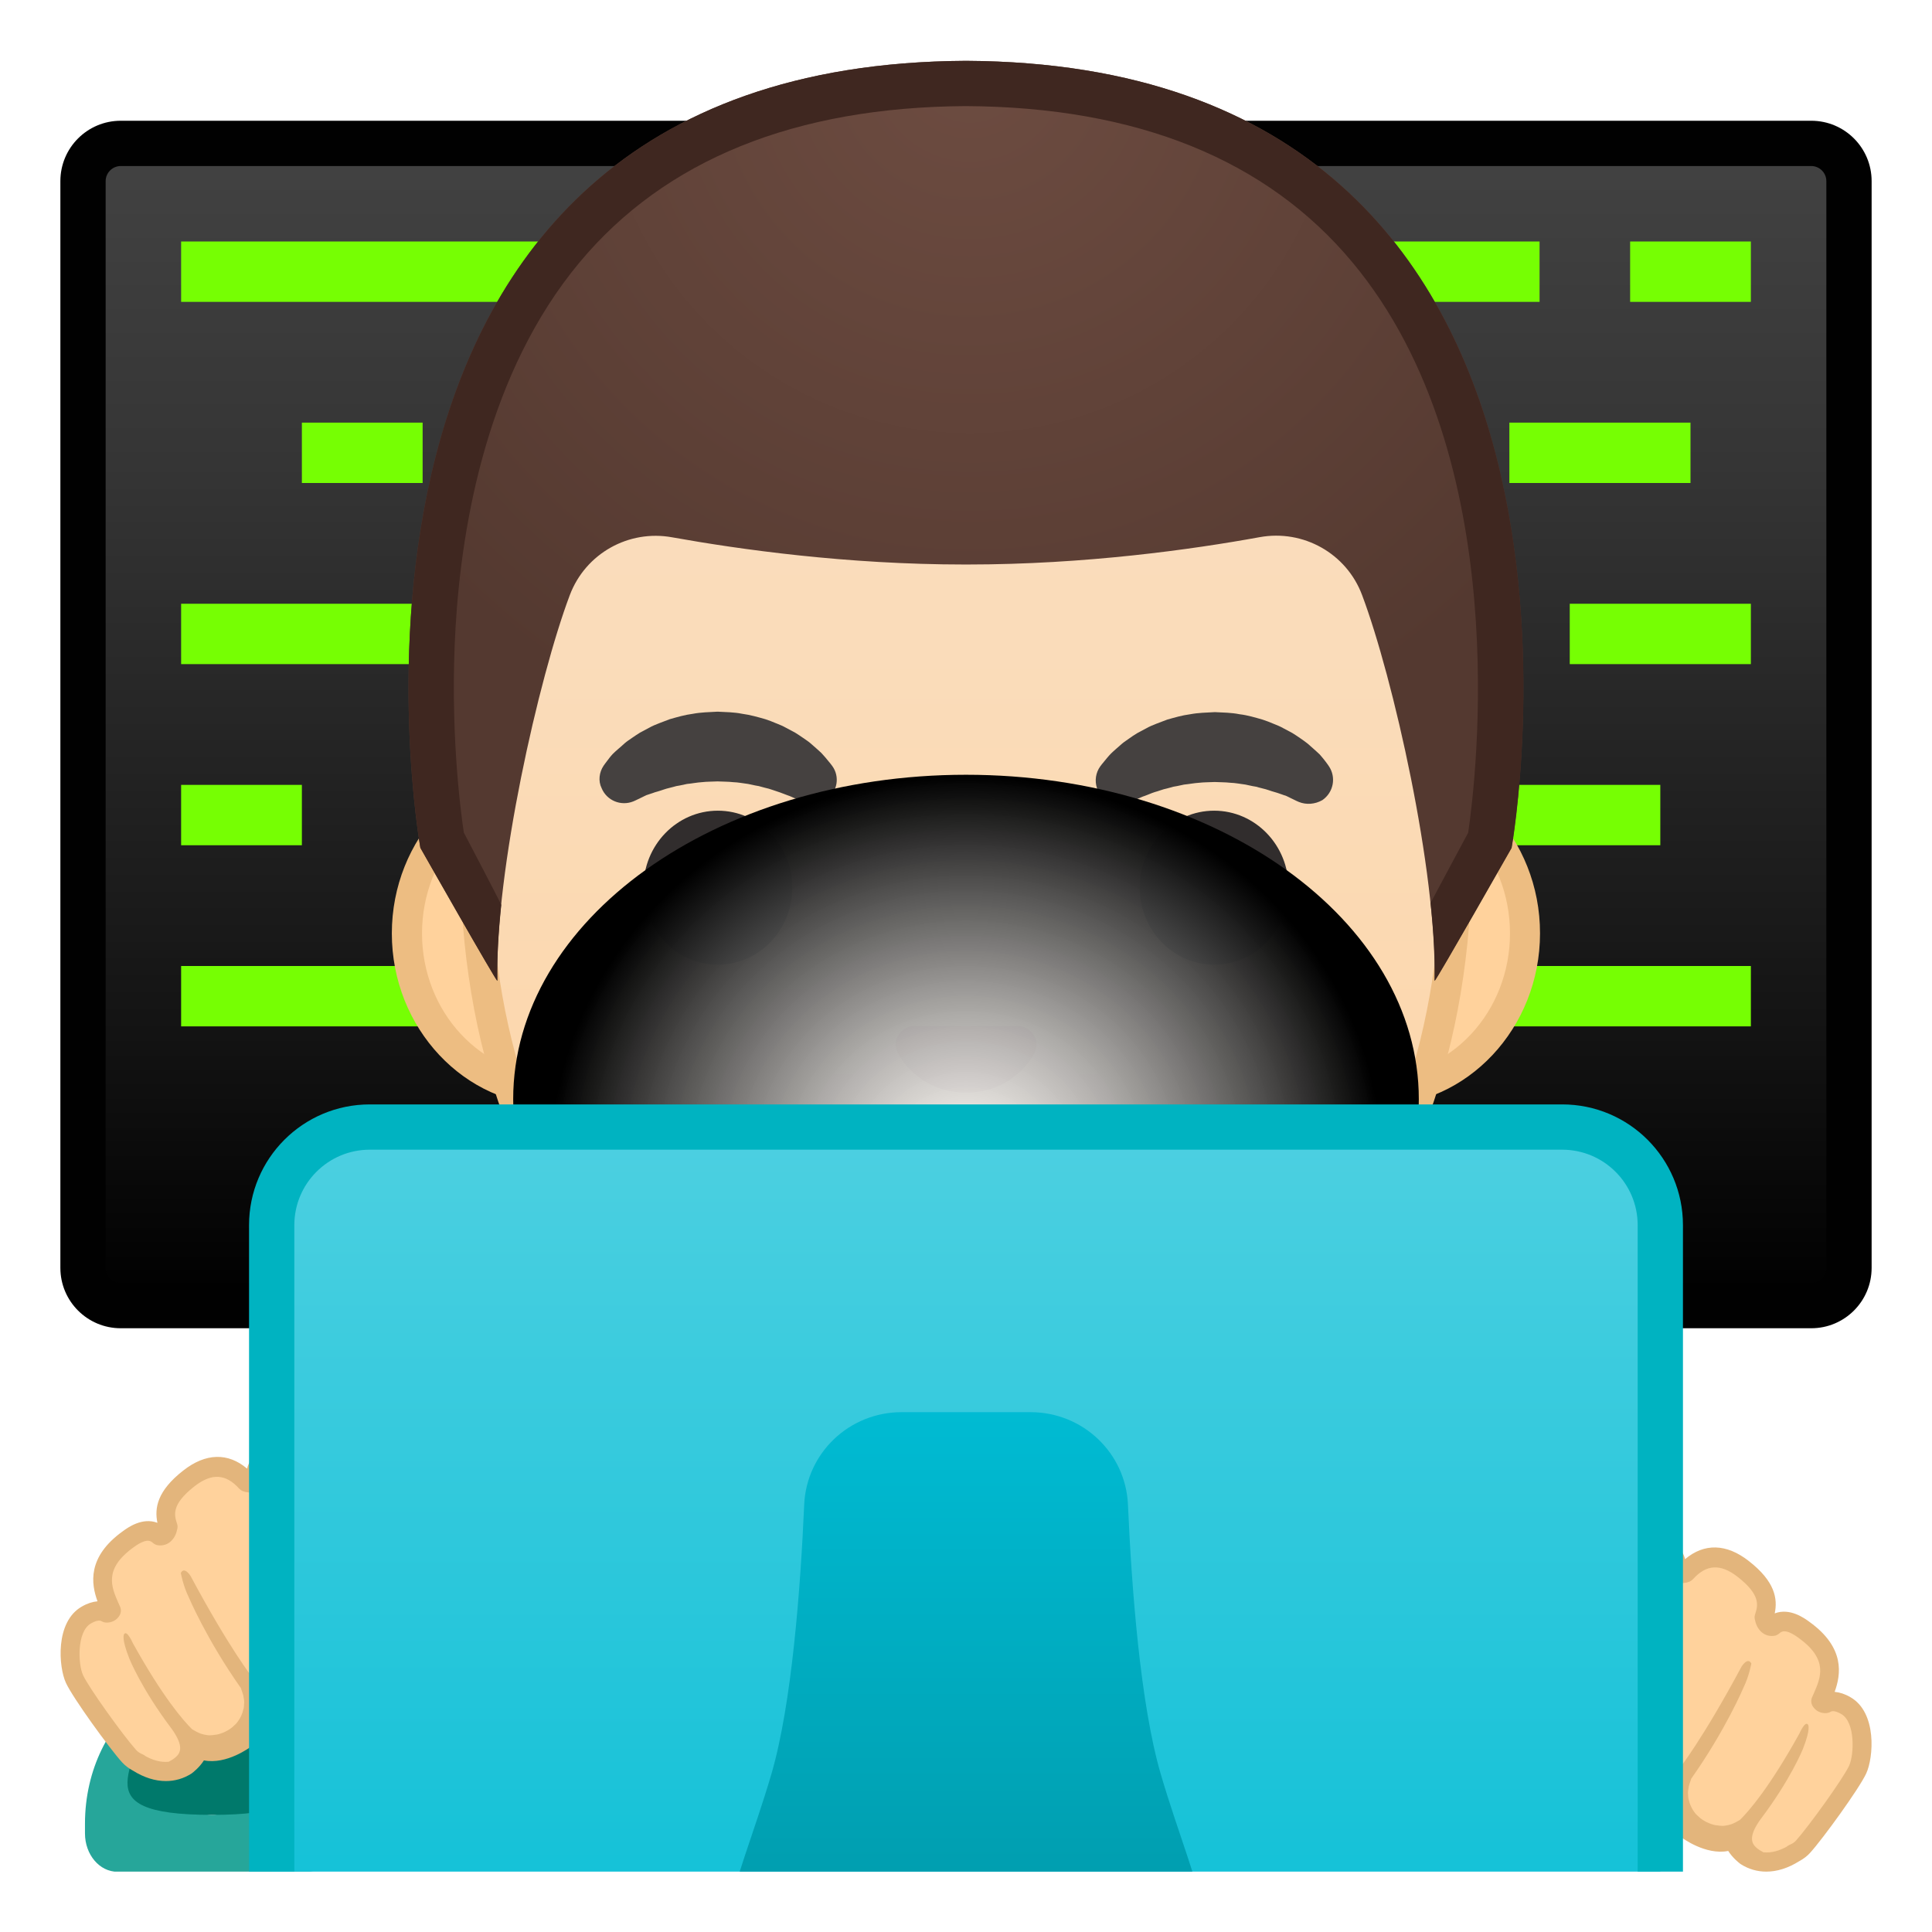
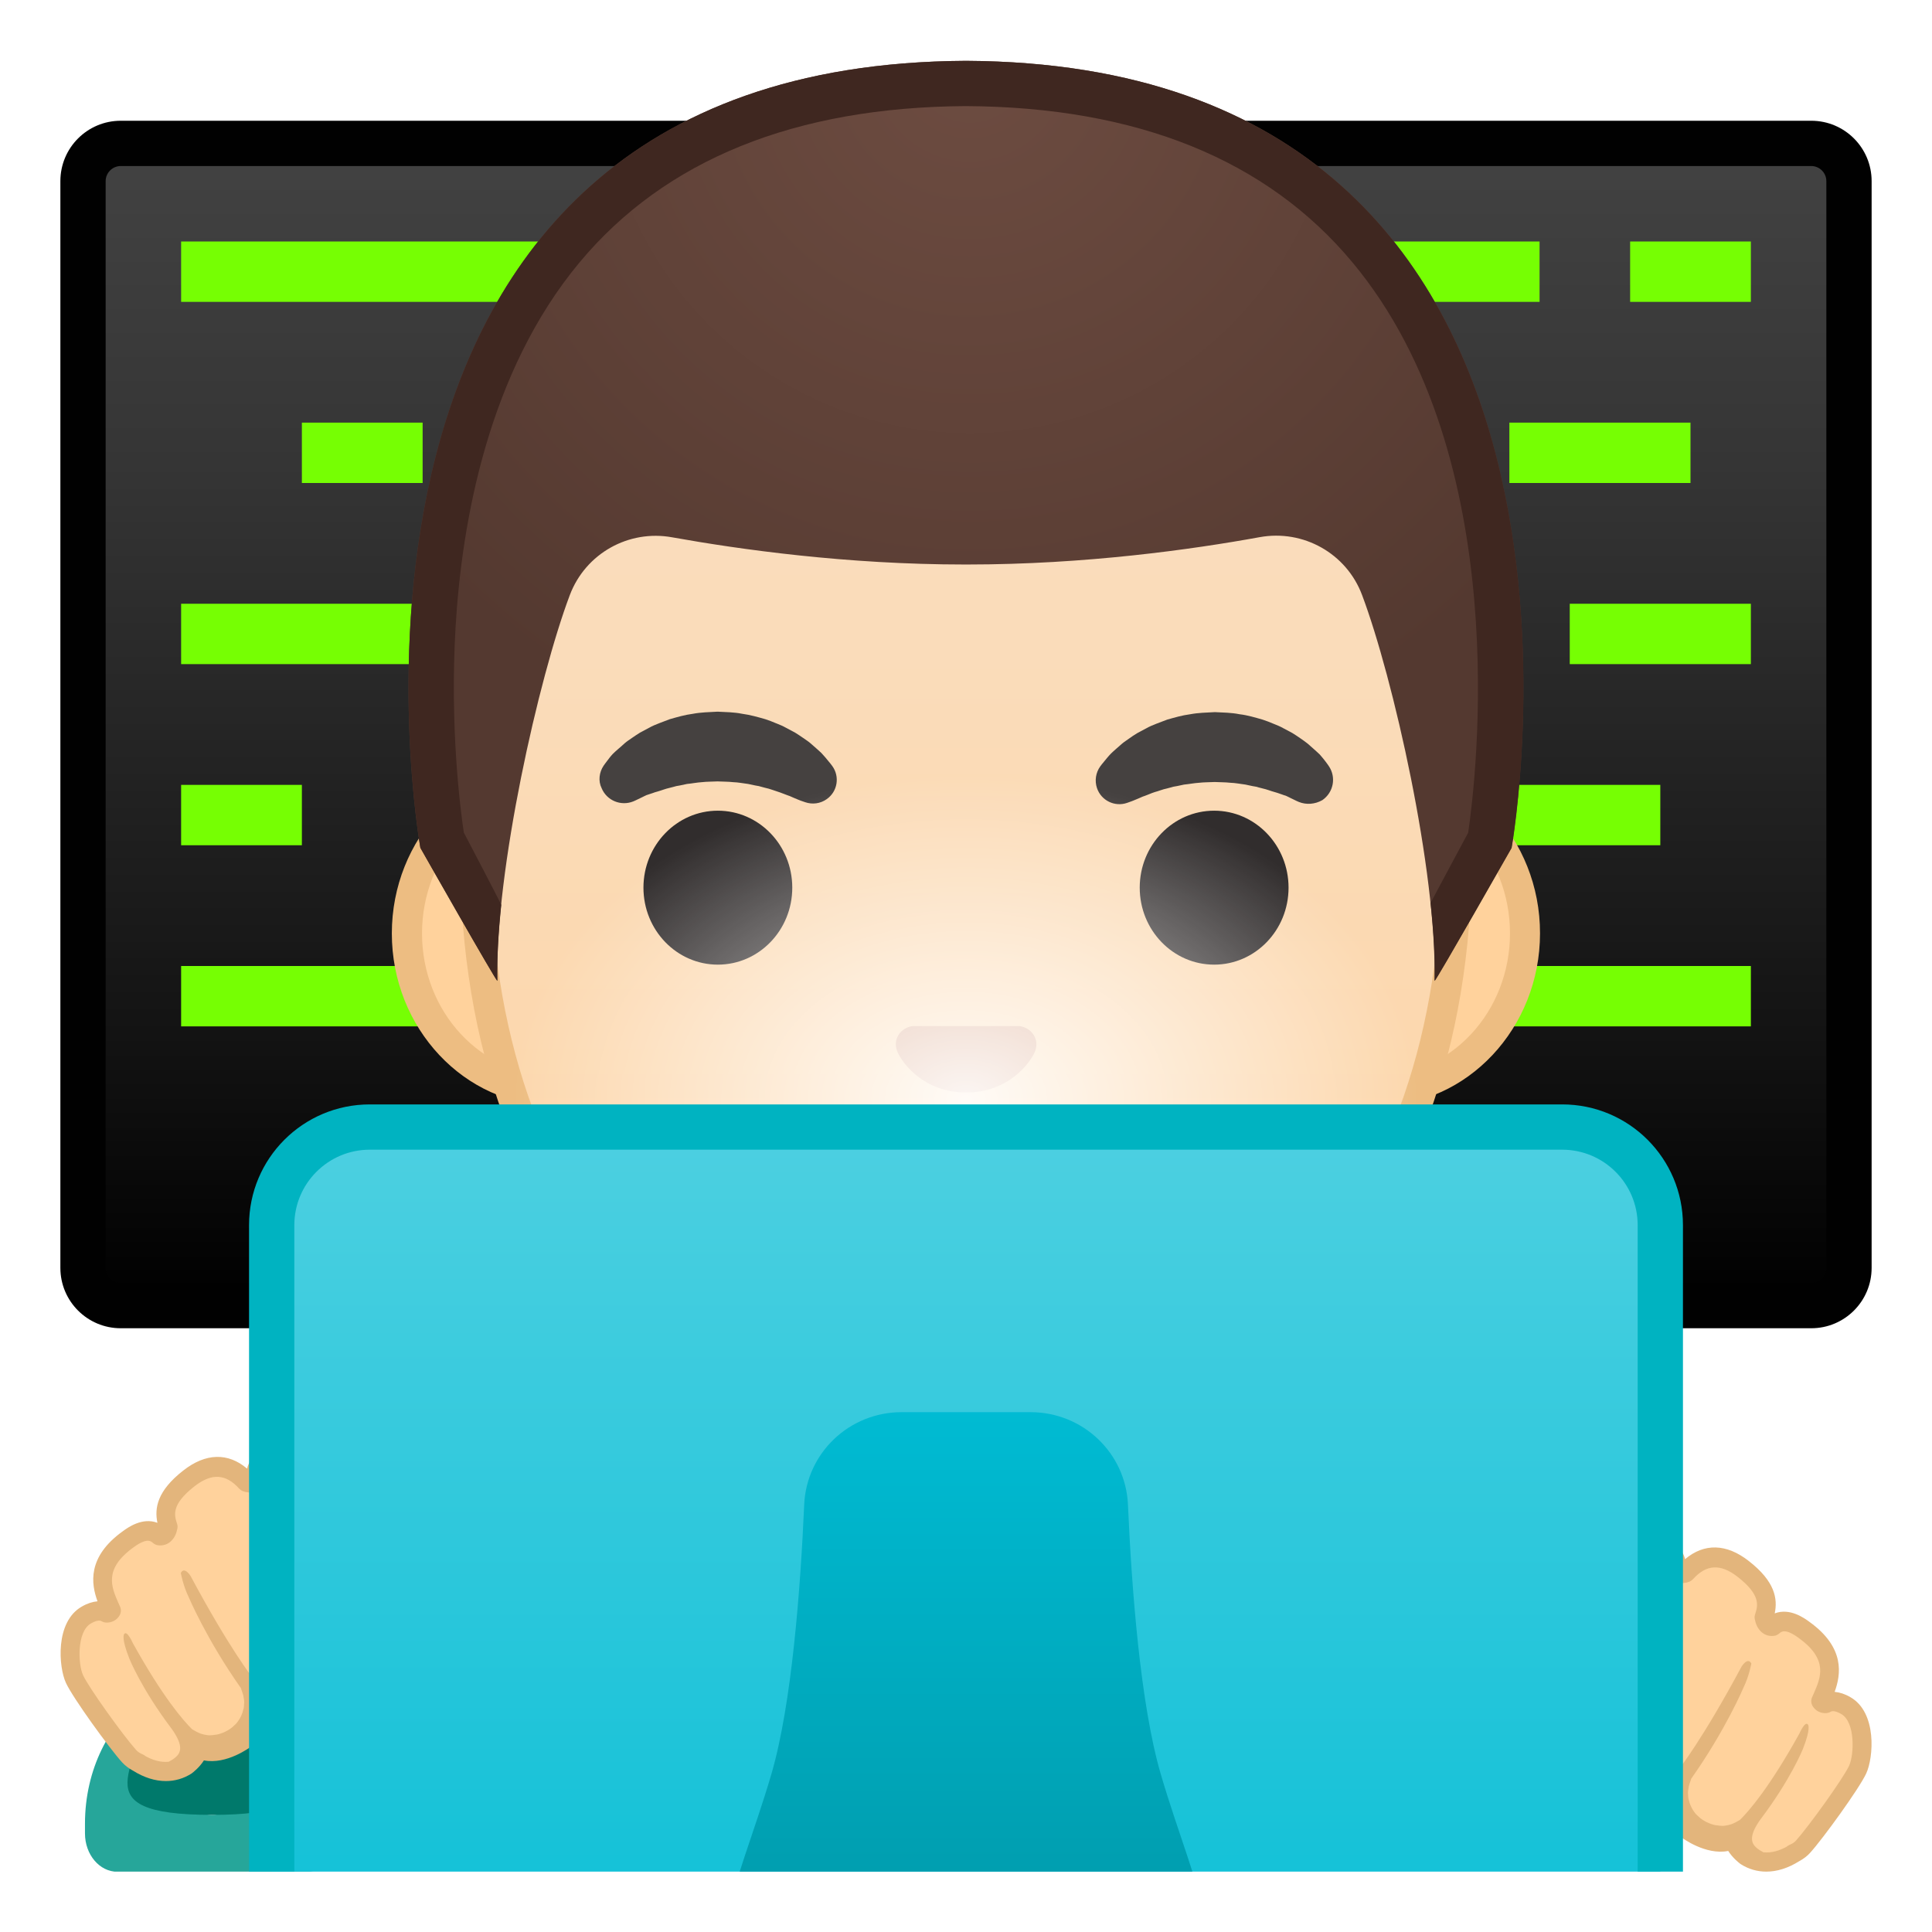
<svg xmlns="http://www.w3.org/2000/svg" xmlns:xlink="http://www.w3.org/1999/xlink" width="128" height="128" style="enable-background:new 0 0 128 128;">
  <g>
    <defs>
      <rect id="SVGID_1_" height="120" width="120" x="4" y="4" />
    </defs>
    <clipPath id="SVGID_2_">
      <use style="overflow:visible;" xlink:href="#SVGID_1_" />
    </clipPath>
    <g style="clip-path:url(#SVGID_2_);">
      <g>
        <linearGradient id="SVGID_3_" gradientUnits="userSpaceOnUse" x1="64" x2="64" y1="9.991" y2="86.57">
          <stop offset="3.247793e-03" style="stop-color:#424242" />
          <stop offset="0.271" style="stop-color:#353535" />
          <stop offset="0.764" style="stop-color:#131313" />
          <stop offset="1" style="stop-color:#000000" />
        </linearGradient>
        <path d="M8,86.5c-1.38,0-2.5-1.12-2.5-2.5V12c0-1.38,1.12-2.5,2.5-2.5h112 c1.38,0,2.5,1.12,2.5,2.5v72c0,1.38-1.12,2.5-2.5,2.5H8z" style="fill:url(#SVGID_3_);" />
        <path d="M120,11c0.55,0,1,0.45,1,1v72c0,0.55-0.45,1-1,1H8c-0.55,0-1-0.45-1-1V12c0-0.55,0.45-1,1-1H120 M120,8H8 c-2.21,0-4,1.79-4,4v72c0,2.21,1.79,4,4,4h112c2.21,0,4-1.79,4-4V12C124,9.79,122.21,8,120,8L120,8z" fill="#010101" />
      </g>
      <g>
        <rect height="4" style="fill:#76FF03;" width="24" x="12" y="16" />
        <rect height="4" style="fill:#76FF03;" width="16" x="86" y="16" />
        <rect height="4" style="fill:#76FF03;" width="8" x="108" y="16" />
        <rect height="4" style="fill:#76FF03;" width="8" x="20" y="28" />
        <rect height="4" style="fill:#76FF03;" width="16" x="12" y="40" />
        <rect height="4" style="fill:#76FF03;" width="8" x="12" y="52" />
        <rect height="4" style="fill:#76FF03;" width="12" x="98" y="52" />
        <rect height="4" style="fill:#76FF03;" width="12" x="104" y="40" />
        <rect height="4" style="fill:#76FF03;" width="16" x="12" y="64" />
        <rect height="4" style="fill:#76FF03;" width="20" x="96" y="64" />
        <rect height="4" style="fill:#76FF03;" width="12" x="100" y="28" />
      </g>
    </g>
    <g style="clip-path:url(#SVGID_2_);">
      <g>
        <path d="M36.67,72.26c-5.36,0-9.71-4.67-9.71-10.41s4.36-10.41,9.71-10.41h54.65 c5.36,0,9.71,4.67,9.71,10.41s-4.36,10.41-9.71,10.41H36.67z" style="fill:#FFD29C;" />
        <path d="M91.33,52.43c4.8,0,8.71,4.22,8.71,9.41s-3.91,9.41-8.71,9.41h-7.37H44.04h-7.37 c-4.8,0-8.71-4.22-8.71-9.41s3.91-9.41,8.71-9.41h7.37h39.91H91.33 M91.33,50.43h-7.37H44.04h-7.37 c-5.89,0-10.71,5.14-10.71,11.41c0,6.28,4.82,11.41,10.71,11.41h7.37h39.91h7.37c5.89,0,10.71-5.14,10.71-11.41 C102.04,55.57,97.22,50.43,91.33,50.43L91.33,50.43z" style="fill:#EDBD82;" />
      </g>
      <g>
        <linearGradient id="SVGID_4_" gradientUnits="userSpaceOnUse" x1="64" x2="64" y1="94.591" y2="12.825">
          <stop offset="0" style="stop-color:#FFD29C" />
          <stop offset="0.024" style="stop-color:#FFD39E" />
          <stop offset="0.316" style="stop-color:#FCD8AF" />
          <stop offset="0.629" style="stop-color:#FADCBA" />
          <stop offset="1" style="stop-color:#F9DDBD" />
        </linearGradient>
        <path d="M64,95.27c-15.66,0-32.52-12.14-32.52-38.81c0-12.38,3.56-23.79,10.02-32.13 c6.04-7.8,14.25-12.27,22.5-12.27s16.45,4.47,22.5,12.27c6.46,8.34,10.02,19.75,10.02,32.13c0,12.09-3.51,22.19-10.14,29.21 C80.52,91.86,72.57,95.27,64,95.27z" style="fill:url(#SVGID_4_);" />
        <path d="M64,13.07L64,13.07c7.94,0,15.85,4.33,21.71,11.88c6.33,8.16,9.81,19.35,9.81,31.52 c0,11.83-3.41,21.7-9.87,28.52c-5.67,5.99-13.36,9.29-21.65,9.29c-8.29,0-15.98-3.3-21.65-9.29 c-6.46-6.82-9.87-16.69-9.87-28.52c0-12.16,3.49-23.35,9.81-31.52C48.15,17.4,56.06,13.07,64,13.07 M64,11.07L64,11.07 L64,11.07c-17.4,0-33.52,18.61-33.52,45.39c0,26.64,16.61,39.81,33.52,39.81S97.52,83.1,97.52,56.46 C97.52,29.68,81.4,11.07,64,11.07L64,11.07z" style="fill:#EDBD82;" />
      </g>
      <g>
        <g>
          <g>
            <radialGradient id="SVGID_5_" cx="47.564" cy="50.217" gradientUnits="userSpaceOnUse" r="5.957">
              <stop offset="0.09" style="stop-color:#454140" />
              <stop offset="1" style="stop-color:#454140" />
            </radialGradient>
            <path d="M39.99,50.73c0,0,0.13-0.19,0.38-0.51c0.07-0.08,0.12-0.16,0.22-0.26 c0.11-0.11,0.23-0.22,0.37-0.34c0.14-0.12,0.28-0.24,0.43-0.38c0.15-0.13,0.31-0.23,0.48-0.35c0.17-0.11,0.34-0.24,0.53-0.35 c0.19-0.1,0.4-0.21,0.6-0.32c0.21-0.12,0.43-0.21,0.66-0.3c0.23-0.09,0.47-0.18,0.71-0.27c0.49-0.14,1-0.29,1.54-0.36 c0.53-0.1,1.08-0.11,1.63-0.14c0.55,0.03,1.09,0.03,1.63,0.14c0.53,0.07,1.05,0.22,1.54,0.36c0.24,0.08,0.48,0.17,0.71,0.27 c0.23,0.09,0.45,0.18,0.66,0.3c0.21,0.11,0.41,0.22,0.6,0.32c0.19,0.11,0.36,0.24,0.53,0.35c0.17,0.12,0.33,0.22,0.47,0.34 c0.14,0.12,0.27,0.24,0.4,0.35c0.12,0.11,0.24,0.21,0.34,0.31c0.1,0.1,0.18,0.21,0.26,0.29c0.31,0.36,0.46,0.57,0.46,0.57 c0.51,0.7,0.35,1.69-0.36,2.19c-0.43,0.31-0.96,0.37-1.43,0.21l-0.29-0.1c0,0-0.19-0.07-0.49-0.2 c-0.08-0.03-0.15-0.07-0.25-0.11c-0.1-0.03-0.19-0.07-0.3-0.11c-0.21-0.08-0.44-0.17-0.7-0.25c-0.13-0.04-0.26-0.09-0.4-0.13 c-0.14-0.03-0.28-0.07-0.43-0.11c-0.07-0.02-0.15-0.04-0.22-0.06c-0.08-0.01-0.15-0.03-0.23-0.04 c-0.16-0.03-0.31-0.07-0.47-0.1c-0.33-0.04-0.66-0.11-1-0.12c-0.34-0.04-0.69-0.03-1.03-0.05c-0.35,0.02-0.7,0.01-1.03,0.05 c-0.34,0.02-0.67,0.09-1,0.12c-0.16,0.03-0.31,0.07-0.47,0.1c-0.08,0.01-0.16,0.03-0.23,0.04c-0.07,0.02-0.15,0.04-0.22,0.06 c-0.15,0.04-0.29,0.07-0.43,0.11c-0.14,0.04-0.27,0.09-0.4,0.13c-0.13,0.04-0.25,0.08-0.37,0.11c-0.1,0.04-0.2,0.07-0.29,0.1 c-0.09,0.03-0.18,0.06-0.27,0.09c-0.1,0.04-0.2,0.1-0.29,0.14c-0.36,0.18-0.57,0.27-0.57,0.27c-0.83,0.34-1.77-0.05-2.11-0.87 C39.62,51.74,39.7,51.16,39.99,50.73z" style="fill:url(#SVGID_5_);" />
            <ellipse cx="47.56" cy="58.81" rx="4.93" ry="5.1" style="fill:#312D2D;" />
          </g>
          <g>
            <radialGradient id="SVGID_6_" cx="80.436" cy="50.218" gradientUnits="userSpaceOnUse" r="5.957">
              <stop offset="0.09" style="stop-color:#454140" />
              <stop offset="1" style="stop-color:#454140" />
            </radialGradient>
            <path d="M86.05,53.13c0,0-0.22-0.09-0.57-0.27c-0.09-0.04-0.19-0.1-0.29-0.14 c-0.09-0.02-0.18-0.06-0.27-0.09c-0.09-0.03-0.19-0.07-0.29-0.1c-0.12-0.04-0.24-0.07-0.37-0.11 c-0.13-0.04-0.26-0.09-0.4-0.13c-0.14-0.04-0.28-0.07-0.43-0.11c-0.07-0.02-0.15-0.04-0.22-0.06 c-0.08-0.01-0.15-0.03-0.23-0.04c-0.16-0.03-0.31-0.07-0.47-0.1c-0.33-0.04-0.66-0.11-1-0.12c-0.34-0.04-0.69-0.03-1.03-0.05 c-0.35,0.02-0.7,0.01-1.03,0.05c-0.34,0.02-0.67,0.09-1,0.12c-0.16,0.03-0.31,0.07-0.47,0.1c-0.08,0.01-0.16,0.03-0.23,0.04 c-0.07,0.02-0.15,0.04-0.22,0.06c-0.15,0.04-0.29,0.08-0.43,0.11c-0.14,0.04-0.27,0.09-0.4,0.13 c-0.26,0.07-0.49,0.16-0.7,0.25c-0.11,0.04-0.2,0.08-0.3,0.11c-0.09,0.04-0.17,0.08-0.25,0.11c-0.3,0.13-0.49,0.2-0.49,0.2 l-0.28,0.1c-0.82,0.29-1.72-0.15-2-0.97c-0.17-0.5-0.08-1.03,0.21-1.44c0,0,0.16-0.22,0.46-0.57 c0.08-0.09,0.16-0.19,0.26-0.29c0.1-0.1,0.22-0.2,0.34-0.31c0.12-0.11,0.26-0.23,0.4-0.35c0.14-0.12,0.31-0.22,0.47-0.34 c0.17-0.12,0.34-0.24,0.53-0.35c0.19-0.1,0.4-0.21,0.6-0.32c0.21-0.12,0.43-0.21,0.66-0.3c0.23-0.09,0.46-0.18,0.71-0.27 c0.49-0.14,1-0.29,1.54-0.36c0.53-0.1,1.08-0.11,1.63-0.14c0.55,0.03,1.09,0.03,1.63,0.14c0.53,0.06,1.05,0.22,1.54,0.36 c0.24,0.08,0.48,0.17,0.71,0.27c0.23,0.09,0.45,0.18,0.66,0.3c0.21,0.11,0.41,0.22,0.6,0.32c0.19,0.11,0.36,0.24,0.53,0.35 c0.17,0.12,0.32,0.22,0.48,0.35c0.15,0.13,0.3,0.26,0.43,0.38c0.13,0.12,0.26,0.23,0.37,0.34c0.09,0.1,0.15,0.18,0.22,0.26 c0.25,0.31,0.38,0.51,0.38,0.51c0.5,0.74,0.31,1.74-0.43,2.25C87.12,53.29,86.54,53.33,86.05,53.13z" style="fill:url(#SVGID_6_);" />
            <ellipse cx="80.44" cy="58.81" rx="4.93" ry="5.1" style="fill:#312D2D;" />
          </g>
        </g>
        <path d="M67.86,68.06c-0.11-0.04-0.21-0.07-0.32-0.08h-7.07c-0.11,0.01-0.22,0.04-0.32,0.08 c-0.64,0.26-0.99,0.92-0.69,1.63c0.3,0.71,1.71,2.69,4.55,2.69c2.84,0,4.25-1.99,4.55-2.69C68.85,68.98,68.5,68.32,67.86,68.06z " style="fill:#DBA689;" />
        <path d="M72.42,76.14c-3.19,1.89-13.63,1.89-16.81,0c-1.83-1.09-3.7,0.58-2.94,2.24 c0.75,1.63,6.45,5.42,11.37,5.42s10.55-3.79,11.3-5.42C76.09,76.72,74.25,75.05,72.42,76.14z" style="fill:#795548;" />
      </g>
      <g>
        <defs>
          <path id="SVGID_7_" d="M64,4.03L64,4.03c-0.01,0-0.01,0-0.02,0s-0.01,0-0.02,0v0C18.53,4.27,27.84,56.17,27.84,56.17 s5.1,8.99,5.1,8.81c-0.03-1.41,0.46-6.89,0.46-6.89l-2.68-2.92c0,0,3.89-25.44,6.79-24.91c4.45,0.81,26.54,2,26.57,2 c7.83,0,14.92-0.36,19.37-1.17c2.9-0.53,9.64,1.7,10.68,4.45c1.33,3.54,3.13,19.71,3.13,19.71l-2.68,2.83 c0,0,0.49,5.51,0.46,6.89c0,0.18,5.1-8.81,5.1-8.81S109.44,4.27,64,4.03z" />
        </defs>
        <clipPath id="SVGID_8_">
          <use style="overflow:visible;" xlink:href="#SVGID_7_" />
        </clipPath>
      </g>
      <g>
        <g>
          <radialGradient id="SVGID_9_" cx="64.26" cy="4.274" gradientUnits="userSpaceOnUse" r="48.85">
            <stop offset="0" style="stop-color:#6D4C41" />
            <stop offset="1" style="stop-color:#543930" />
          </radialGradient>
          <path d="M64.02,4.03L64.02,4.03c-0.01,0-0.01,0-0.02,0s-0.01,0-0.02,0v0 C18.55,4.27,27.85,56.17,27.85,56.17s5.1,8.99,5.1,8.81c-0.16-7.25,2.74-20.09,4.8-25.55c1.04-2.76,3.9-4.36,6.79-3.83 C49,36.4,56.09,37.4,63.92,37.4c0.03,0,0.06,0,0.08,0c0.03,0,0.06,0,0.08,0c7.83,0,14.92-1,19.37-1.81 c2.9-0.53,5.76,1.08,6.79,3.83c2.06,5.47,4.96,18.3,4.8,25.55c0,0.18,5.1-8.81,5.1-8.81S109.45,4.27,64.02,4.03z" style="fill:url(#SVGID_9_);" />
        </g>
        <path d="M64.02,4.03L64.02,4.03c-0.01,0-0.01,0-0.02,0s-0.01,0-0.02,0v0 C18.55,4.27,27.85,56.17,27.85,56.17s5,8.81,5.1,8.81c0,0,0,0,0,0c-0.03-1.48,0.07-3.2,0.26-5.03 c-0.12-0.29-2.46-4.75-2.48-4.79c-0.24-1.6-0.93-6.98-0.55-13.56c0.41-7.04,2.17-16.96,8.22-24.22 c5.67-6.8,14.27-10.28,25.56-10.35c0.01,0,0.03,0,0.04,0h0v0c11.32,0.06,19.93,3.54,25.6,10.35 c10.81,12.96,8.18,34.33,7.67,37.79c-0.02,0.04-2.46,4.58-2.49,4.65c0.2,1.89,0.31,3.65,0.27,5.17c0,0,0,0,0,0 c0.09,0,5.1-8.81,5.1-8.81S109.45,4.27,64.02,4.03z" style="fill:#3F2720;" />
      </g>
    </g>
-     <radialGradient id="SVGID_10_" cx="84.8" cy="71.209" gradientTransform="matrix(3.970535e-11 -0.9556 1.0212 4.976572e-11 -8.7188 158.2054)" gradientUnits="userSpaceOnUse" r="27.001">
-       <stop offset="0" style="stop-color:#FFFFFF;stop-opacity:0.9" />
-       <stop offset="0.123" style="stop-color:#E7E7E7;stop-opacity:0.912" />
-       <stop offset="0.383" style="stop-color:#A8A8A8;stop-opacity:0.938" />
-       <stop offset="0.757" style="stop-color:#444444;stop-opacity:0.976" />
-       <stop offset="1" style="stop-color:#000000" />
-     </radialGradient>
-     <ellipse cx="64" cy="72.83" rx="30" ry="21.5" style="clip-path:url(#SVGID_2_);fill:url(#SVGID_10_);" />
+     <linearGradient id="linearGradient5930">
+       <stop style="stop-color:#ffffff;stop-opacity:0.9;" offset="0" id="stop5932" />
+       <stop style="stop-color:#ffffff;stop-opacity:0;" offset="1" id="stop5934" />
+     </linearGradient>
+     <radialGradient xlink:href="#linearGradient5930" id="radialGradient5936" cx="64" cy="72.83" fx="64" fy="72.83" r="30" gradientTransform="matrix(1,0,0,0.7166667,0,20.63517)" gradientUnits="userSpaceOnUse" />
+     <ellipse cx="64" cy="72.83" rx="30" ry="21.5" style="clip-path:url(#SVGID_2_);fill:url(#radialGradient5936)" />
    <g style="clip-path:url(#SVGID_2_);">
      <path d="M18.45,112.37c0.01,0.15,0.01,0.3,0.01,0.45c0,4.1-1.98,7.42-4.41,7.42 c-2.44,0-4.41-3.32-4.41-7.42c0-0.15,0.01-0.3,0.01-0.45c-2.41,1.75-4.02,4.87-4.02,8.45v0.65c0,1.4,0.96,2.54,2.15,2.54h12.54 c1.19,0,2.15-1.13,2.15-2.54v-0.65C22.47,117.24,20.86,114.11,18.45,112.37z" style="fill:#26A69A;" />
      <path d="M14.05,120.24c9,0,4.41-3.32,4.41-7.42c0-0.15-0.01-0.3-0.01-0.45c-1.28-0.93-2.79-1.48-4.4-1.48 c-1.62,0-3.12,0.55-4.4,1.48c-0.01,0.15-0.01,0.3-0.01,0.45C9.63,116.92,5,120.24,14.05,120.24z" style="fill:#00796B;" />
    </g>
    <g style="clip-path:url(#SVGID_2_);">
      <path d="M27.98,106.8c-0.11-2.84-2.23-8.7-5-9.19c-0.17-0.03-0.32-0.11-0.41-0.25 c-0.44-0.67-1.85-2.47-4.43-1.05c-0.96,0.53-1.3,1-1.14,1.68c-0.12,0.14-0.34,0.31-0.66,0.18c-1.04-1.16-2.32-1.4-3.81-0.24 c-1.69,1.32-1.69,2.26-1.38,3.19l-0.01,0.01c0,0-0.08,0.65-0.56,0.59c-0.51-0.44-1.13-0.44-2.09,0.26 c-2.6,1.88-1.53,3.66-1.09,4.71c-0.06,0.1-0.16,0.17-0.32,0.16c-0.34-0.18-0.77-0.18-1.35,0.15c-1.38,0.79-1.18,3.39-0.79,4.24 c0.43,0.93,2.8,4.19,3.62,5.11c0.19,0.21,0.42,0.36,0.67,0.46c-0.03-0.01-0.06-0.02-0.08-0.03c0.71,0.44,1.95,0.97,3.16,0.22 c0,0,0.77-0.56,0.84-1.15c1.31,0.73,3.12-0.63,3.12-0.63c0.85-0.65,1.07-1.38,1.04-2.01l0,0c0.43,0.26,0.9,0.36,1.35,0.37 c1.36,0.04,2.61-0.76,2.61-0.76c1.95-1.11,2.34-2.27,2.33-3.04c1.01,0.63,2.26,0.16,2.26,0.16 C28.05,108.95,27.98,106.8,27.98,106.8z" style="fill:#FFD29C;" />
      <path d="M28.62,106.78C28.62,106.78,28.62,106.77,28.62,106.78c-0.12-3.05-2.36-9.23-5.51-9.77 c-1.25-1.91-3.22-2.38-5.27-1.26c-0.62,0.34-1.3,0.81-1.47,1.55c-1.26-1.07-2.74-1.04-4.22,0.12c-1.75,1.36-1.92,2.51-1.72,3.47 c-1-0.38-1.96,0.31-2.31,0.57c-2.36,1.7-2.08,3.48-1.66,4.63c-0.33,0.03-0.68,0.14-1.04,0.35c-1.78,1.01-1.54,4.01-1.05,5.06 c0.47,1.01,2.86,4.31,3.72,5.26c0.19,0.21,0.43,0.39,0.7,0.54c0.01,0,0.01,0.01,0.02,0.01c0.73,0.46,1.47,0.69,2.18,0.69 c0.59,0,1.17-0.16,1.7-0.5c0.11-0.08,0.53-0.41,0.82-0.87c1.5,0.3,3.07-0.87,3.14-0.93c0.68-0.52,1.02-1.09,1.18-1.61 c0.26,0.07,0.53,0.1,0.82,0.11c1.52,0.03,2.91-0.83,2.94-0.85c1.59-0.9,2.27-1.88,2.52-2.71c1,0.23,1.93-0.11,2.01-0.14 C28.67,109.37,28.63,106.88,28.62,106.78z M25.92,108.3c-0.79,0.59-1.5,0.68-2.08,0.44c-0.57-0.47-1.08-1.42-1.08-1.42 c-2.25-4.13-3.8-6.2-3.8-6.2c-0.15-0.18-0.48-0.75-0.95-1.04c-0.59-0.36-0.42,0.28-0.42,0.28c2.62,4.08,4.21,7.34,4.21,7.34 c0.68,1.24,0.56,2.11,0.36,2.6c-0.22,0.59-1.53,1.43-1.53,1.43c-2.64,1.58-3.86-0.53-3.86-0.53s-1.55-1.94-4.14-6.78 c0,0-0.41-0.67-0.65-0.21c0,0,0.14,0.82,0.52,1.6c0,0,1.18,2.8,3.46,6.03c0.02,0.05,0.03,0.1,0.05,0.15 c0.04,0.11,0.08,0.23,0.11,0.34c0.01,0.04,0.01,0.08,0.02,0.13c0.02,0.11,0.04,0.22,0.04,0.33c0,0.04-0.01,0.07-0.01,0.1 c0,0.11-0.01,0.21-0.03,0.31c-0.01,0.03-0.02,0.06-0.03,0.09c-0.02,0.1-0.05,0.2-0.09,0.29c-0.01,0.03-0.03,0.06-0.04,0.09 c-0.04,0.09-0.08,0.17-0.13,0.25c-0.02,0.03-0.05,0.06-0.07,0.1c-0.05,0.07-0.09,0.13-0.15,0.19c-0.04,0.04-0.09,0.08-0.13,0.12 c-0.04,0.04-0.08,0.08-0.13,0.12c-0.09,0.07-0.19,0.14-0.28,0.19c-0.22,0.13-0.42,0.2-0.63,0.26c-0.06,0.02-0.12,0.02-0.18,0.03 c-0.14,0.02-0.27,0.04-0.4,0.04c-0.06,0-0.13-0.01-0.19-0.02c-0.12-0.02-0.24-0.04-0.35-0.08c-0.05-0.02-0.11-0.03-0.16-0.06 c-0.12-0.05-0.24-0.12-0.36-0.19c-0.03-0.02-0.06-0.03-0.09-0.05c-0.59-0.58-1.95-2.14-3.93-5.71c0,0-0.39-0.9-0.58-0.59 c0,0-0.2,0.24,0.35,1.62c0,0,0.79,1.98,2.79,4.63c0.73,1.01,0.66,1.5,0.37,1.81c-0.02,0.02-0.05,0.04-0.07,0.07 c-0.14,0.13-0.31,0.23-0.48,0.32c-0.56,0.06-1.1-0.13-1.54-0.37c-0.05-0.05-0.12-0.09-0.19-0.12c-0.19-0.08-0.34-0.18-0.44-0.3 c-0.85-0.95-3.13-4.12-3.51-4.95c-0.33-0.72-0.42-2.88,0.52-3.42c0.48-0.28,0.67-0.18,0.73-0.14c0.08,0.05,0.18,0.07,0.27,0.08 c0.37,0.02,0.71-0.15,0.9-0.47c0.1-0.17,0.12-0.38,0.04-0.57l-0.12-0.27c-0.46-1.05-0.98-2.24,1-3.67 c0.89-0.65,1.15-0.43,1.3-0.29c0.1,0.08,0.22,0.14,0.34,0.15c0.69,0.08,1.13-0.44,1.25-1.02c0.04-0.13,0.05-0.27,0-0.41 c-0.18-0.56-0.41-1.26,1.17-2.49c1.12-0.87,2.06-0.82,2.94,0.16c0.07,0.07,0.15,0.13,0.24,0.17c0.51,0.2,1.02,0.07,1.39-0.36 c0.13-0.16,0.18-0.36,0.13-0.56c-0.05-0.19-0.11-0.46,0.82-0.97c1.48-0.81,2.69-0.53,3.59,0.84c0.18,0.28,0.48,0.46,0.83,0.53 c0.11,0.02,0.22,0.06,0.33,0.1c1.13,1.8,2.32,4.06,2.84,5.05C26.99,105.22,27.63,107.01,25.92,108.3z" style="fill:#E3B57C;" />
    </g>
    <g style="clip-path:url(#SVGID_2_);">
      <path d="M100.03,112.8c0.11-2.84,2.23-8.7,5-9.19c0.17-0.03,0.32-0.11,0.41-0.25 c0.44-0.67,1.85-2.47,4.43-1.05c0.96,0.53,1.3,1,1.14,1.68c0.12,0.14,0.34,0.31,0.66,0.18c1.04-1.16,2.32-1.4,3.81-0.24 c1.69,1.32,1.69,2.26,1.38,3.19l0.01,0.01c0,0,0.08,0.65,0.56,0.59c0.51-0.44,1.13-0.44,2.09,0.26c2.6,1.88,1.53,3.66,1.09,4.71 c0.06,0.1,0.16,0.17,0.32,0.16c0.34-0.18,0.77-0.18,1.35,0.15c1.38,0.79,1.18,3.39,0.79,4.24c-0.43,0.93-2.8,4.19-3.62,5.11 c-0.19,0.21-0.42,0.36-0.67,0.46c0.03-0.01,0.06-0.02,0.08-0.03c-0.71,0.44-1.95,0.97-3.16,0.22c0,0-0.77-0.56-0.84-1.15 c-1.31,0.73-3.12-0.63-3.12-0.63c-0.85-0.65-1.07-1.38-1.04-2.01l0,0c-0.43,0.26-0.9,0.36-1.35,0.37 c-1.36,0.04-2.61-0.76-2.61-0.76c-1.95-1.11-2.34-2.27-2.33-3.04c-1.01,0.63-2.26,0.16-2.26,0.16 C99.96,114.95,100.03,112.8,100.03,112.8z" style="fill:#FFD29C;" />
      <path d="M99.39,112.78C99.39,112.78,99.39,112.77,99.39,112.78c0.12-3.05,2.36-9.23,5.51-9.77 c1.25-1.91,3.22-2.38,5.27-1.26c0.62,0.34,1.3,0.81,1.47,1.55c1.26-1.07,2.74-1.04,4.22,0.12c1.75,1.36,1.92,2.51,1.72,3.47 c1-0.38,1.96,0.31,2.31,0.57c2.36,1.7,2.08,3.48,1.66,4.63c0.33,0.03,0.68,0.14,1.04,0.35c1.78,1.01,1.54,4.01,1.05,5.06 c-0.47,1.01-2.86,4.31-3.72,5.26c-0.19,0.21-0.43,0.39-0.7,0.54c-0.01,0-0.01,0.01-0.02,0.01c-0.73,0.46-1.47,0.69-2.18,0.69 c-0.59,0-1.17-0.16-1.7-0.5c-0.11-0.08-0.53-0.41-0.82-0.87c-1.5,0.3-3.07-0.87-3.14-0.93c-0.68-0.52-1.02-1.09-1.18-1.61 c-0.26,0.07-0.53,0.1-0.82,0.11c-1.52,0.03-2.91-0.83-2.94-0.85c-1.59-0.9-2.27-1.88-2.52-2.71c-1,0.23-1.93-0.11-2.01-0.14 C99.34,115.37,99.39,112.88,99.39,112.78z M102.09,114.3c0.79,0.59,1.5,0.68,2.08,0.44c0.57-0.47,1.08-1.42,1.08-1.42 c2.25-4.13,3.8-6.2,3.8-6.2c0.15-0.18,0.48-0.75,0.95-1.04c0.59-0.36,0.42,0.28,0.42,0.28c-2.62,4.08-4.21,7.34-4.21,7.34 c-0.68,1.24-0.56,2.11-0.36,2.6c0.22,0.59,1.53,1.43,1.53,1.43c2.64,1.58,3.86-0.53,3.86-0.53s1.55-1.94,4.14-6.78 c0,0,0.41-0.67,0.65-0.21c0,0-0.14,0.82-0.52,1.6c0,0-1.18,2.8-3.46,6.03c-0.02,0.05-0.03,0.1-0.05,0.15 c-0.04,0.11-0.08,0.23-0.11,0.34c-0.01,0.04-0.01,0.08-0.02,0.13c-0.02,0.11-0.04,0.22-0.04,0.33c0,0.04,0.01,0.07,0.01,0.1 c0,0.11,0.01,0.21,0.03,0.31c0.01,0.03,0.02,0.06,0.03,0.09c0.02,0.1,0.05,0.2,0.09,0.29c0.01,0.03,0.03,0.06,0.04,0.09 c0.04,0.09,0.08,0.17,0.13,0.25c0.02,0.03,0.05,0.06,0.07,0.1c0.05,0.07,0.09,0.13,0.15,0.19c0.04,0.04,0.09,0.08,0.13,0.12 c0.04,0.04,0.08,0.08,0.13,0.12c0.09,0.07,0.19,0.14,0.28,0.19c0.22,0.13,0.42,0.2,0.63,0.26c0.06,0.02,0.12,0.02,0.18,0.03 c0.14,0.02,0.27,0.04,0.4,0.04c0.06,0,0.13-0.01,0.19-0.02c0.12-0.02,0.24-0.04,0.35-0.08c0.05-0.02,0.11-0.03,0.16-0.06 c0.12-0.05,0.24-0.12,0.36-0.19c0.03-0.02,0.06-0.03,0.09-0.05c0.59-0.58,1.95-2.14,3.93-5.71c0,0,0.39-0.9,0.58-0.59 c0,0,0.2,0.24-0.35,1.62c0,0-0.79,1.98-2.79,4.63c-0.73,1.01-0.66,1.5-0.37,1.81c0.02,0.02,0.05,0.04,0.07,0.07 c0.14,0.13,0.31,0.23,0.48,0.32c0.56,0.06,1.1-0.13,1.54-0.37c0.05-0.05,0.12-0.09,0.19-0.12c0.19-0.08,0.34-0.18,0.44-0.3 c0.85-0.95,3.13-4.12,3.51-4.95c0.33-0.72,0.42-2.88-0.52-3.42c-0.48-0.28-0.67-0.18-0.73-0.14c-0.08,0.05-0.18,0.07-0.27,0.08 c-0.37,0.02-0.71-0.15-0.9-0.47c-0.1-0.17-0.12-0.38-0.04-0.57l0.12-0.27c0.46-1.05,0.98-2.24-1-3.67 c-0.89-0.65-1.15-0.43-1.3-0.29c-0.1,0.08-0.22,0.14-0.34,0.15c-0.69,0.08-1.13-0.44-1.25-1.02c-0.04-0.13-0.05-0.27,0-0.41 c0.18-0.56,0.41-1.26-1.17-2.49c-1.12-0.87-2.06-0.82-2.94,0.16c-0.07,0.07-0.15,0.13-0.24,0.17c-0.51,0.2-1.02,0.07-1.39-0.36 c-0.13-0.16-0.18-0.36-0.13-0.56c0.05-0.19,0.11-0.46-0.82-0.97c-1.48-0.81-2.69-0.53-3.59,0.84c-0.18,0.28-0.48,0.46-0.83,0.53 c-0.11,0.02-0.22,0.06-0.33,0.1c-1.13,1.8-2.32,4.06-2.84,5.05C101.02,111.22,100.39,113.01,102.09,114.3z" style="fill:#E3B57C;" />
    </g>
    <g style="clip-path:url(#SVGID_2_);">
      <linearGradient id="SVGID_11_" gradientUnits="userSpaceOnUse" x1="64" x2="64" y1="74.525" y2="142.939">
        <stop offset="0" style="stop-color:#4DD0E1" />
        <stop offset="1" style="stop-color:#00BCD4" />
      </linearGradient>
      <path d="M24.5,142.5c-3.58,0-6.5-2.92-6.5-6.5V81.17c0-3.58,2.92-6.5,6.5-6.5h79 c3.58,0,6.5,2.92,6.5,6.5V136c0,3.58-2.92,6.5-6.5,6.5H24.5z" style="fill:url(#SVGID_11_);" />
      <path d="M103.5,76.17c2.76,0,5,2.24,5,5V136c0,2.76-2.24,5-5,5h-79c-2.76,0-5-2.24-5-5V81.17 c0-2.76,2.24-5,5-5H103.5 M103.5,73.17h-79c-4.42,0-8,3.58-8,8V136c0,4.42,3.58,8,8,8h79c4.42,0,8-3.58,8-8V81.17 C111.5,76.75,107.92,73.17,103.5,73.17L103.5,73.17z" style="fill:#00B3C1;" />
    </g>
    <linearGradient id="SVGID_12_" gradientUnits="userSpaceOnUse" x1="64" x2="64" y1="92.596" y2="131.874">
      <stop offset="0" style="stop-color:#00BCD4" />
      <stop offset="1" style="stop-color:#0097A7" />
    </linearGradient>
    <path d="M76.91,117.56c-1.37-4.66-1.94-12.44-2.18-17.87 c-0.15-3.43-2.99-6.13-6.45-6.13h-3.89h-0.77h-3.89c-3.46,0-6.3,2.7-6.45,6.13c-0.24,5.44-0.81,13.21-2.18,17.87 c-2.27,7.72-5.81,13.99,0.34,13.99c4.91,0,10.23,0,12.18,0c0.49,0,0.77,0,0.77,0c1.95,0,7.27,0,12.18,0 C82.72,131.55,79.17,125.28,76.91,117.56z" style="clip-path:url(#SVGID_2_);fill:url(#SVGID_12_);" />
  </g>
</svg>
